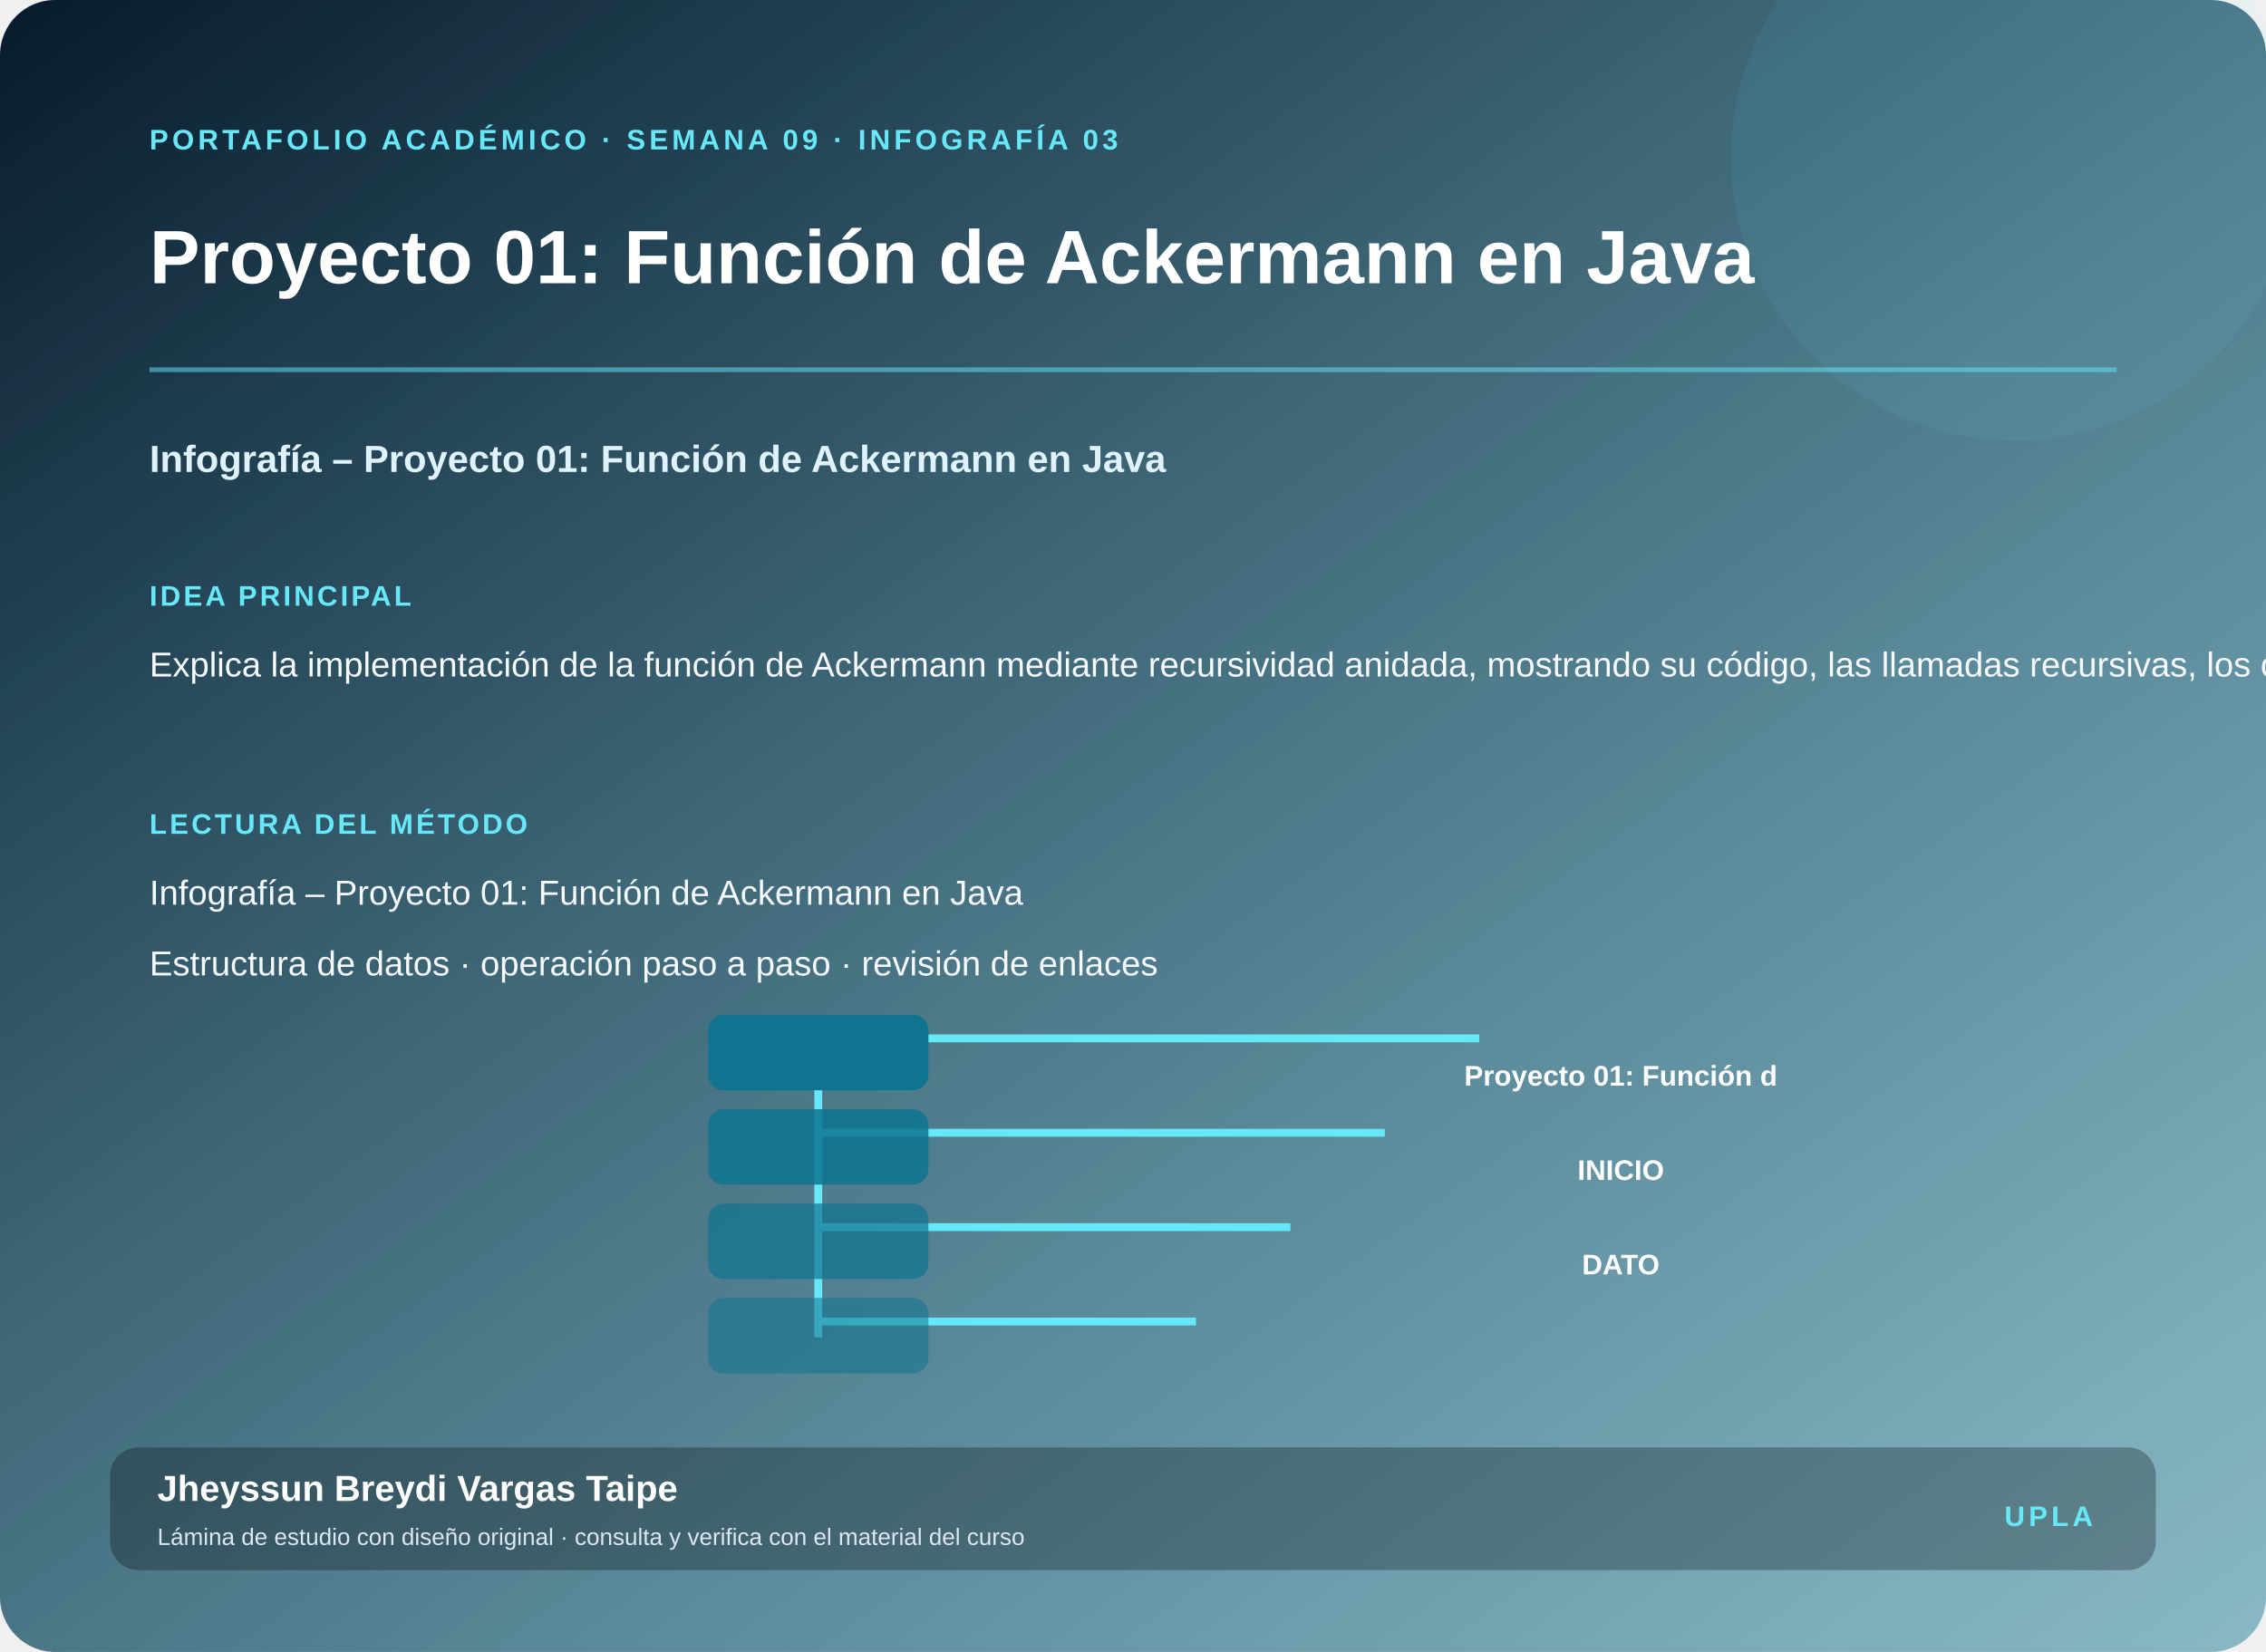
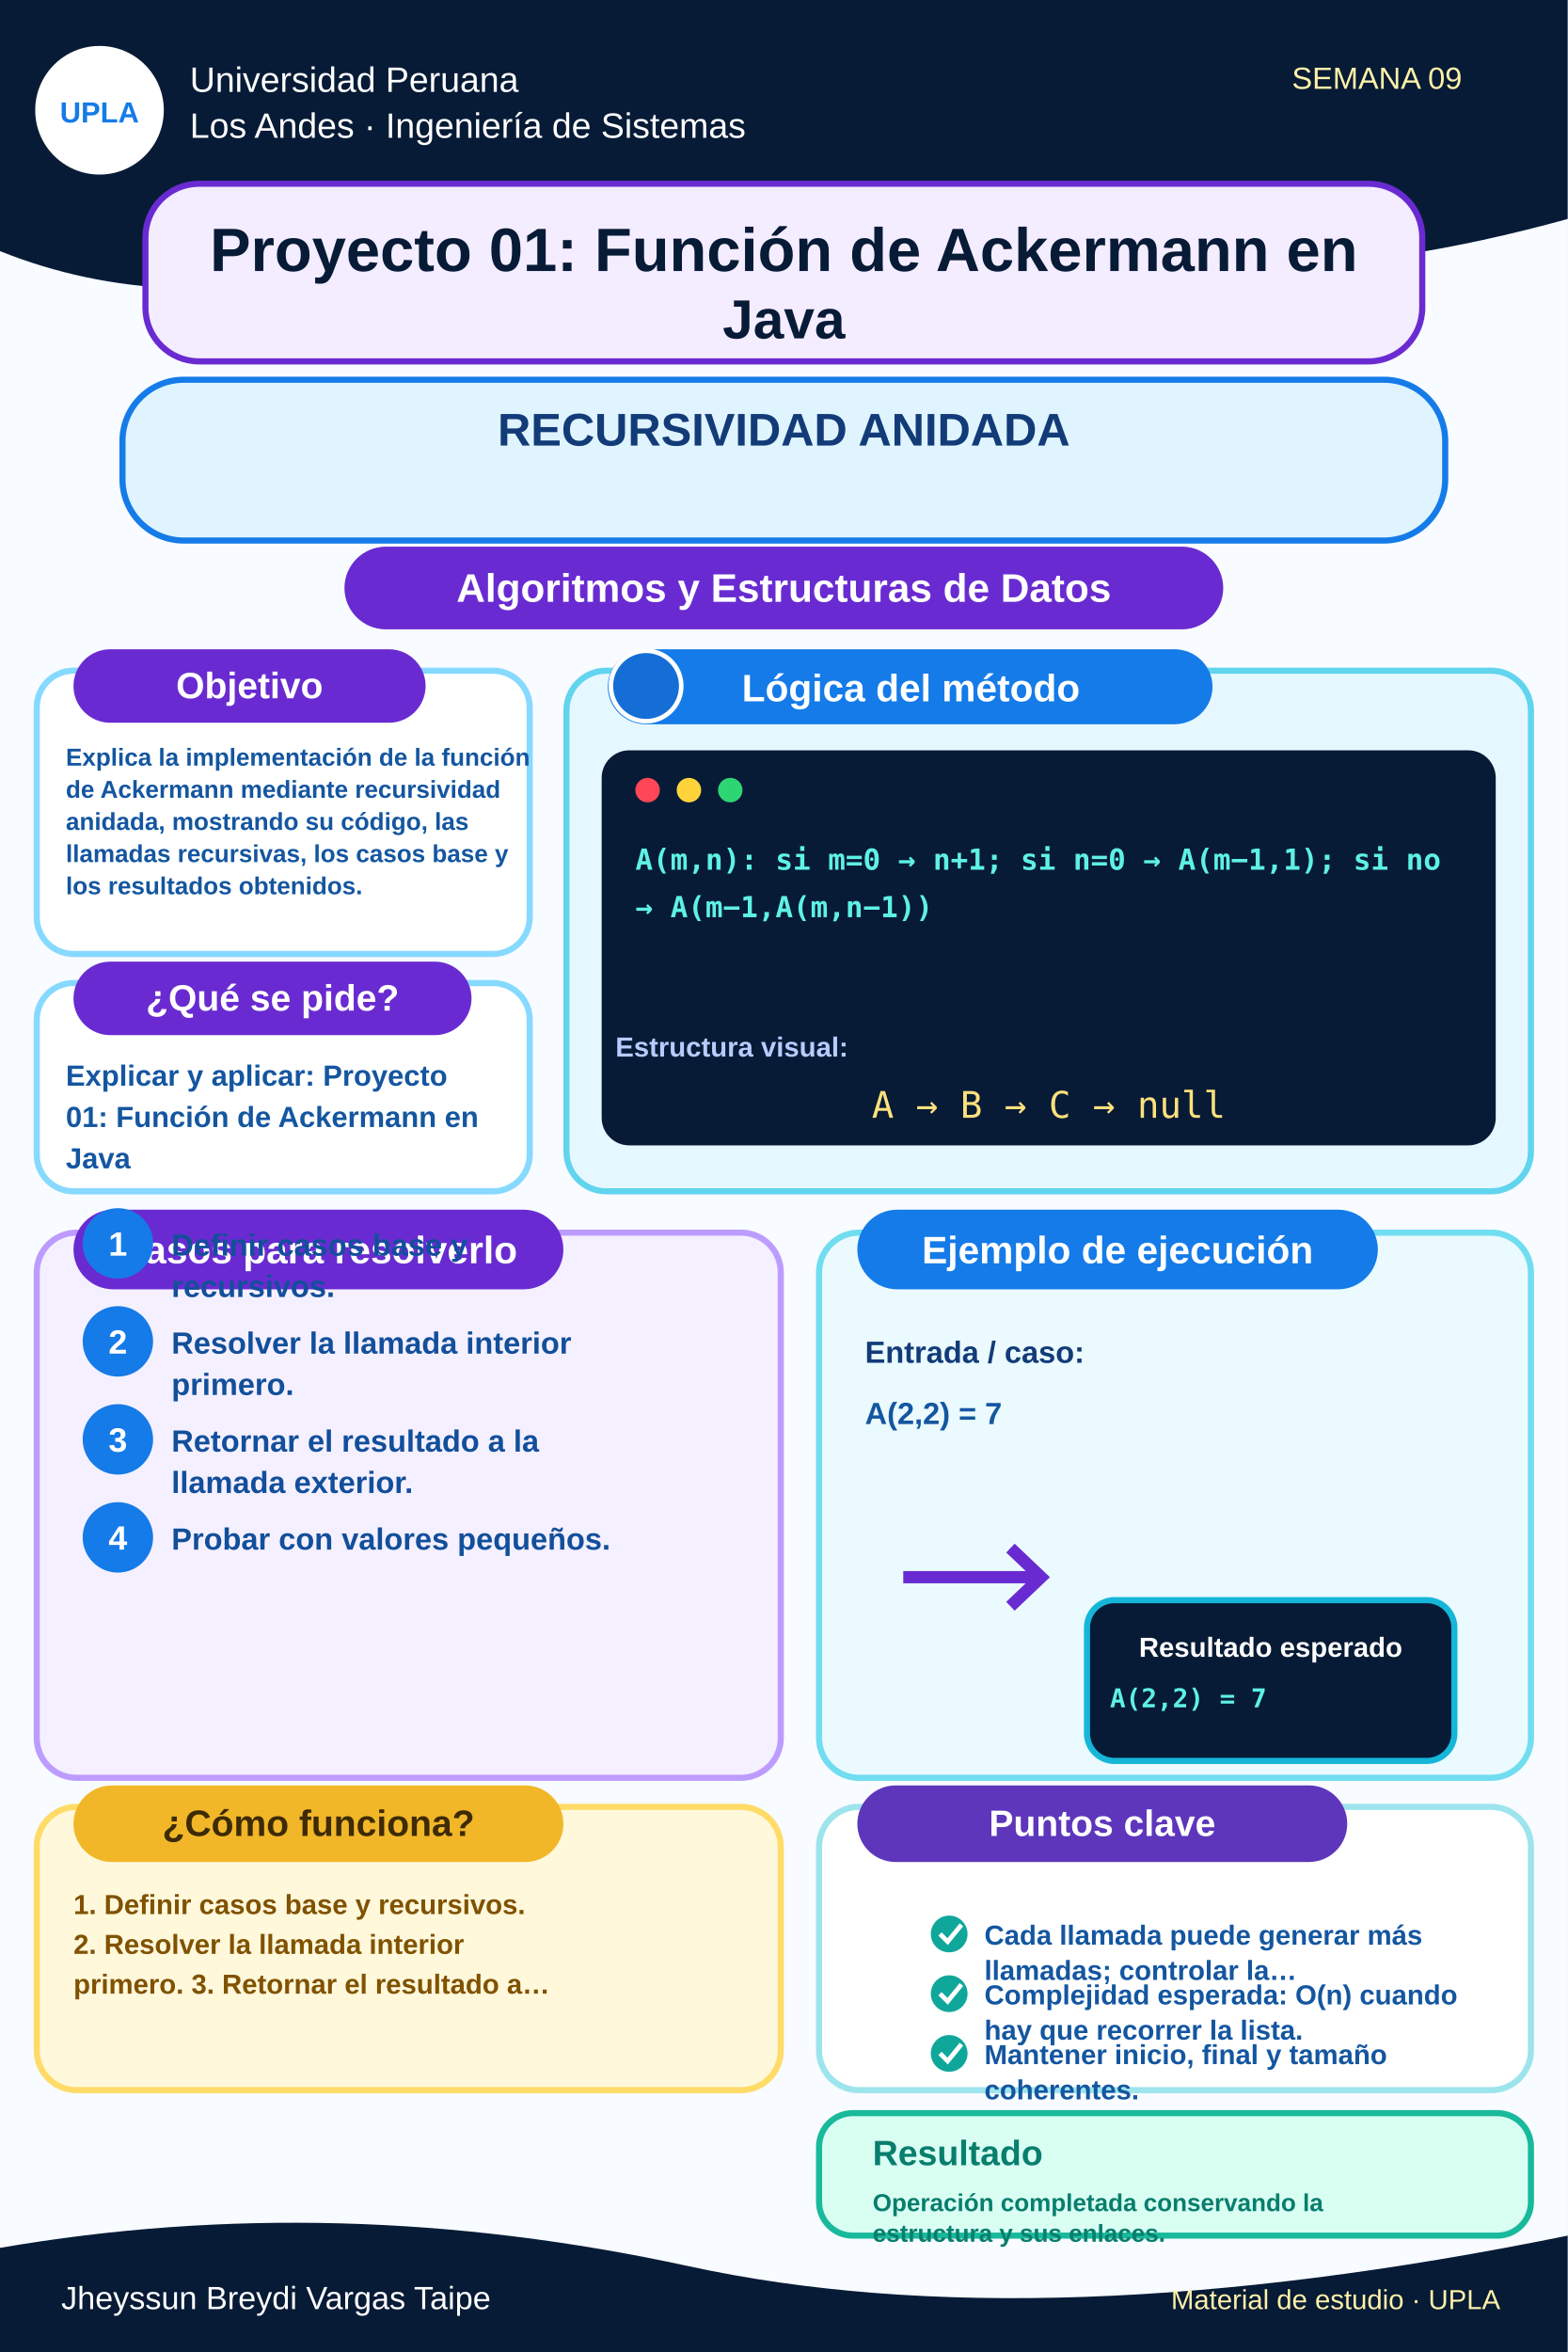
- <svg xmlns="http://www.w3.org/2000/svg" viewBox="0 0 1440 1050" role="img" aria-labelledby="t d">
-   <defs>
-     <linearGradient id="g" x1="0" y1="0" x2="1" y2="1">
-       <stop stop-color="#071a2b" />
-       <stop offset="1" stop-color="#0e7490" stop-opacity=".45" />
-     </linearGradient>
-   </defs>
-   <rect width="1440" height="1050" rx="35" fill="url(#g)" />
-   <circle cx="1280" cy="100" r="180" fill="#67e8f9" opacity=".06" />
-   <text x="95" y="95" class="kicker">PORTAFOLIO ACADÉMICO · SEMANA 09 · INFOGRAFÍA 03</text>
-   <text x="95" y="180" class="title">Proyecto 01: Función de Ackermann en Java</text>
-   <path d="M95 235H1345" stroke="#67e8f9" opacity=".5" stroke-width="3" />
-   <text x="95" y="300" class="subtitle">Infografía – Proyecto 01: Función de Ackermann en Java</text>
-   <text x="95" y="385" class="label">IDEA PRINCIPAL</text>
-   <text x="95" y="430" class="body">Explica la implementación de la función de Ackermann mediante recursividad anidada, mostrando su código, las llamadas recursivas, los casos base y los resultados obtenidos.</text>
-   <text x="95" y="530" class="label">LECTURA DEL MÉTODO</text>
-   <text x="95" y="575" class="body">Infografía – Proyecto 01: Función de Ackermann en Java</text>
-   <text x="95" y="620" class="body">Estructura de datos · operación paso a paso · revisión de enlaces</text>
-   <path d="M520 660v190m0-190h420M520 720h360M520 780h300M520 840h240" stroke="#67e8f9" stroke-width="5" />
-   <rect x="450" y="645" width="140" height="48" rx="10" fill="#0e7490" />
-   <rect x="450" y="705" width="140" height="48" rx="10" fill="#0e7490" opacity=".85" />
-   <rect x="450" y="765" width="140" height="48" rx="10" fill="#0e7490" opacity=".7" />
-   <rect x="450" y="825" width="140" height="48" rx="10" fill="#0e7490" opacity=".55" />
-   <text x="1030" y="690" class="small">Proyecto 01: Función d</text>
-   <text x="1030" y="750" class="small">INICIO</text>
-   <text x="1030" y="810" class="small">DATO</text>
-   <rect x="70" y="920" width="1300" height="78" rx="18" fill="#000" opacity=".28" />
-   <text x="100" y="954" class="foot">Jheyssun Breydi Vargas Taipe</text>
-   <text x="100" y="982" class="note">Lámina de estudio con diseño original · consulta y verifica con el material del curso</text>
-   <text x="1330" y="970" class="kicker" text-anchor="end">UPLA</text>
-   <style>.kicker{font:700 18px 'Segoe UI',Arial;letter-spacing:2.4px;fill:#67e8f9}.title{font:800 48px 'Segoe UI',Arial;fill:#fff}.subtitle{font:700 24px 'Segoe UI',Arial;fill:#e0f2fe}.label{font:800 18px 'Segoe UI',Arial;letter-spacing:1.8px;fill:#67e8f9}.body{font:500 22px 'Segoe UI',Arial;fill:#f7faff}.small{font:700 18px 'Segoe UI',Arial;fill:#fff;text-anchor:middle}.node{font:700 17px 'Segoe UI',Arial;fill:#fff;text-anchor:middle}.foot{font:800 23px 'Segoe UI',Arial;fill:#fff}.note{font:500 15px 'Segoe UI',Arial;fill:#dce7f4}</style>
+ <svg xmlns="http://www.w3.org/2000/svg" viewBox="0 0 1024 1536" role="img" aria-labelledby="t d">
+   <rect width="1024" height="1536" fill="#f8fbff" />
+   <path d="M0 0H1024V143Q800 205 620 151T240 173Q110 208 0 164Z" fill="#071b36" />
+   <circle cx="65" cy="72" r="42" fill="#fff" />
+   <text x="65" y="80" text-anchor="middle" font-family="Arial" font-size="19" font-weight="900" fill="#157be8">UPLA</text>
+   <text x="124" y="60" font-family="Trebuchet MS,Arial" font-size="23" fill="white">Universidad Peruana</text>
+   <text x="124" y="90" font-family="Trebuchet MS,Arial" font-size="23" fill="white">Los Andes · Ingeniería de Sistemas</text>
+   <text x="955" y="58" text-anchor="end" font-family="Trebuchet MS,Arial" font-size="20" fill="#fff2a8">SEMANA 09</text>
+   <rect x="95" y="120" width="834" height="116" rx="35" fill="#f4ecff" stroke="#692bd1" stroke-width="4" />
+   <text x="512" y="177" text-anchor="middle" font-family="Trebuchet MS,Comic Sans MS,Arial" font-size="40" font-weight="900" fill="#071b36">Proyecto 01: Función de Ackermann en</text>
+   <text x="512" y="221" text-anchor="middle" font-family="Trebuchet MS,Comic Sans MS,Arial" font-size="36" font-weight="900" fill="#071b36">Java</text>
+   <rect x="80" y="248" width="864" height="105" rx="40" fill="#dff4ff" stroke="#157be8" stroke-width="4" />
+   <text x="512" y="291" text-anchor="middle" font-family="Trebuchet MS,Comic Sans MS,Arial" font-size="30" font-weight="900" fill="#123b78">
+     <tspan x="512" dy="0">RECURSIVIDAD ANIDADA</tspan>
+   </text>
+   <rect x="225" y="357" width="574" height="54" rx="27" fill="#692bd1" />
+   <text x="512" y="393" text-anchor="middle" font-family="Trebuchet MS,Arial" font-size="26" font-weight="800" fill="white">Algoritmos y Estructuras de Datos</text>
+   <rect x="24" y="438" width="322" height="185" rx="24" fill="white" stroke="#86d9ff" stroke-width="4" />
+   <rect x="48" y="424" width="230" height="48" rx="24" fill="#692bd1" />
+   <text x="163" y="456" text-anchor="middle" font-family="Trebuchet MS,Arial" font-size="24" font-weight="900" fill="white">Objetivo</text>
+   <text x="43" y="500" font-family="Trebuchet MS,Comic Sans MS,Arial" font-size="16" font-weight="600" fill="#1456a0">
+     <tspan x="43" dy="0">Explica la implementación de la función</tspan>
+     <tspan x="43" dy="21">de Ackermann mediante recursividad</tspan>
+     <tspan x="43" dy="21">anidada, mostrando su código, las</tspan>
+     <tspan x="43" dy="21">llamadas recursivas, los casos base y</tspan>
+     <tspan x="43" dy="21">los resultados obtenidos.</tspan>
+   </text>
+   <rect x="24" y="642" width="322" height="136" rx="24" fill="white" stroke="#86d9ff" stroke-width="4" />
+   <rect x="48" y="628" width="260" height="48" rx="24" fill="#692bd1" />
+   <text x="178" y="660" text-anchor="middle" font-family="Trebuchet MS,Arial" font-size="24" font-weight="900" fill="white">¿Qué se pide?</text>
+   <text x="43" y="709" font-family="'Trebuchet MS','Comic Sans MS',Arial" font-size="19" font-weight="600" fill="#1456a0">
+     <tspan x="43" dy="0">Explicar y aplicar: Proyecto</tspan>
+     <tspan x="43" dy="27">01: Función de Ackermann en</tspan>
+     <tspan x="43" dy="27">Java</tspan>
+   </text>
+   <rect x="370" y="438" width="630" height="340" rx="26" fill="#e6f8ff" stroke="#61d4ee" stroke-width="4" />
+   <rect x="397" y="424" width="395" height="49" rx="25" fill="#157be8" />
+   <circle cx="422" cy="448" r="23" fill="#146ed6" stroke="white" stroke-width="3" />
+   <text x="595" y="458" text-anchor="middle" font-family="Trebuchet MS,Arial" font-size="25" font-weight="900" fill="white">Lógica del método</text>
+   <rect x="393" y="490" width="584" height="258" rx="18" fill="#071b36" />
+   <circle cx="423" cy="516" r="8" fill="#ff4757" />
+   <circle cx="450" cy="516" r="8" fill="#ffd43b" />
+   <circle cx="477" cy="516" r="8" fill="#2ed573" />
+   <text x="415" y="568" font-family="Consolas,monospace" font-size="19" font-weight="700" fill="#5ef1e4">
+     <tspan x="415" dy="0">A(m,n): si m=0 → n+1; si n=0 → A(m−1,1); si no</tspan>
+     <tspan x="415" dy="31">→ A(m−1,A(m,n−1))</tspan>
+   </text>
+   <text x="402" y="690" font-family="'Trebuchet MS','Comic Sans MS',Arial" font-size="18" font-weight="700" fill="#b7ccff">
+     <tspan x="402" dy="0">Estructura visual:</tspan>
+   </text>
+   <text x="685" y="730" text-anchor="middle" font-family="Consolas,monospace" font-size="24" fill="#ffe17c">A → B → C → null</text>
+   <rect x="24" y="805" width="486" height="356" rx="26" fill="#f5f0ff" stroke="#bd9cff" stroke-width="4" />
+   <rect x="48" y="790" width="320" height="52" rx="26" fill="#692bd1" />
+   <text x="208" y="825" text-anchor="middle" font-family="Trebuchet MS,Arial" font-size="25" font-weight="900" fill="white">Pasos para resolverlo</text>
+   <circle cx="77" cy="812" r="23" fill="#157be8" />
+   <text x="77" y="820" text-anchor="middle" font-family="Arial" font-size="22" font-weight="900" fill="white">1</text>
+   <text x="112" y="820" font-family="'Trebuchet MS','Comic Sans MS',Arial" font-size="20" font-weight="600" fill="#124f9b">
+     <tspan x="112" dy="0">Definir casos base y</tspan>
+     <tspan x="112" dy="27">recursivos.</tspan>
+   </text>
+   <circle cx="77" cy="876" r="23" fill="#157be8" />
+   <text x="77" y="884" text-anchor="middle" font-family="Arial" font-size="22" font-weight="900" fill="white">2</text>
+   <text x="112" y="884" font-family="'Trebuchet MS','Comic Sans MS',Arial" font-size="20" font-weight="600" fill="#124f9b">
+     <tspan x="112" dy="0">Resolver la llamada interior</tspan>
+     <tspan x="112" dy="27">primero.</tspan>
+   </text>
+   <circle cx="77" cy="940" r="23" fill="#157be8" />
+   <text x="77" y="948" text-anchor="middle" font-family="Arial" font-size="22" font-weight="900" fill="white">3</text>
+   <text x="112" y="948" font-family="'Trebuchet MS','Comic Sans MS',Arial" font-size="20" font-weight="600" fill="#124f9b">
+     <tspan x="112" dy="0">Retornar el resultado a la</tspan>
+     <tspan x="112" dy="27">llamada exterior.</tspan>
+   </text>
+   <circle cx="77" cy="1004" r="23" fill="#157be8" />
+   <text x="77" y="1012" text-anchor="middle" font-family="Arial" font-size="22" font-weight="900" fill="white">4</text>
+   <text x="112" y="1012" font-family="'Trebuchet MS','Comic Sans MS',Arial" font-size="20" font-weight="600" fill="#124f9b">
+     <tspan x="112" dy="0">Probar con valores pequeños.</tspan>
+   </text>
+   <rect x="535" y="805" width="465" height="356" rx="26" fill="#eafaff" stroke="#70ddf0" stroke-width="4" />
+   <rect x="560" y="790" width="340" height="52" rx="26" fill="#157be8" />
+   <text x="730" y="825" text-anchor="middle" font-family="Trebuchet MS,Arial" font-size="25" font-weight="900" fill="white">Ejemplo de ejecución</text>
+   <text x="565" y="890" font-family="Trebuchet MS,Arial" font-size="20" font-weight="800" fill="#123b78">Entrada / caso:</text>
+   <text x="565" y="930" font-family="'Trebuchet MS','Comic Sans MS',Arial" font-size="20" font-weight="700" fill="#1456a0">
+     <tspan x="565" dy="0">A(2,2) = 7</tspan>
+   </text>
+   <path d="M590 1030h90m-20-19 20 19-20 19" stroke="#692bd1" stroke-width="8" fill="none" />
+   <rect x="710" y="1045" width="240" height="105" rx="18" fill="#071b36" stroke="#16b6d9" stroke-width="4" />
+   <text x="830" y="1082" text-anchor="middle" font-family="Trebuchet MS,Arial" font-size="18" font-weight="800" fill="white">Resultado esperado</text>
+   <text x="725" y="1115" font-family="Consolas,monospace" font-size="17" font-weight="600" fill="#5ef1e4">
+     <tspan x="725" dy="0">A(2,2) = 7</tspan>
+   </text>
+   <rect x="24" y="1180" width="486" height="185" rx="26" fill="#fff8db" stroke="#ffdb68" stroke-width="4" />
+   <rect x="48" y="1166" width="320" height="50" rx="25" fill="#f2b728" />
+   <text x="208" y="1199" text-anchor="middle" font-family="Trebuchet MS,Arial" font-size="24" font-weight="900" fill="#3d2b05">¿Cómo funciona?</text>
+   <text x="48" y="1250" font-family="'Trebuchet MS','Comic Sans MS',Arial" font-size="18" font-weight="700" fill="#805200">
+     <tspan x="48" dy="0">1. Definir casos base y recursivos.</tspan>
+     <tspan x="48" dy="26">2. Resolver la llamada interior</tspan>
+     <tspan x="48" dy="26">primero. 3. Retornar el resultado a…</tspan>
+   </text>
+   <rect x="535" y="1180" width="465" height="185" rx="26" fill="white" stroke="#9de4ed" stroke-width="4" />
+   <rect x="560" y="1166" width="320" height="50" rx="25" fill="#5d36bb" />
+   <text x="720" y="1199" text-anchor="middle" font-family="Trebuchet MS,Arial" font-size="24" font-weight="900" fill="white">Puntos clave</text>
+   <circle cx="620" cy="1263" r="12" fill="#10a79b" />
+   <path d="M614 1263l5 5 9-11" fill="none" stroke="white" stroke-width="3" />
+   <text x="643" y="1270" font-family="'Trebuchet MS','Comic Sans MS',Arial" font-size="18" font-weight="600" fill="#1456a0">
+     <tspan x="643" dy="0">Cada llamada puede generar más</tspan>
+     <tspan x="643" dy="23">llamadas; controlar la…</tspan>
+   </text>
+   <circle cx="620" cy="1302" r="12" fill="#10a79b" />
+   <path d="M614 1302l5 5 9-11" fill="none" stroke="white" stroke-width="3" />
+   <text x="643" y="1309" font-family="'Trebuchet MS','Comic Sans MS',Arial" font-size="18" font-weight="600" fill="#1456a0">
+     <tspan x="643" dy="0">Complejidad esperada: O(n) cuando</tspan>
+     <tspan x="643" dy="23">hay que recorrer la lista.</tspan>
+   </text>
+   <circle cx="620" cy="1341" r="12" fill="#10a79b" />
+   <path d="M614 1341l5 5 9-11" fill="none" stroke="white" stroke-width="3" />
+   <text x="643" y="1348" font-family="'Trebuchet MS','Comic Sans MS',Arial" font-size="18" font-weight="600" fill="#1456a0">
+     <tspan x="643" dy="0">Mantener inicio, final y tamaño</tspan>
+     <tspan x="643" dy="23">coherentes.</tspan>
+   </text>
+   <rect x="535" y="1380" width="465" height="80" rx="22" fill="#d9fff3" stroke="#19b99c" stroke-width="4" />
+   <text x="570" y="1414" font-family="Trebuchet MS,Arial" font-size="23" font-weight="900" fill="#087e6d">Resultado</text>
+   <text x="570" y="1444" font-family="'Trebuchet MS','Comic Sans MS',Arial" font-size="16" font-weight="600" fill="#087e6d">
+     <tspan x="570" dy="0">Operación completada conservando la</tspan>
+     <tspan x="570" dy="20">estructura y sus enlaces.</tspan>
+   </text>
+   <path d="M0 1468Q220 1430 450 1480T1024 1460V1536H0Z" fill="#071b36" />
+   <text x="40" y="1508" font-family="Trebuchet MS,Arial" font-size="21" fill="white">Jheyssun Breydi Vargas Taipe</text>
+   <text x="980" y="1508" text-anchor="end" font-family="Trebuchet MS,Arial" font-size="18" fill="#fff2a8">Material de estudio · UPLA</text>
</svg>
